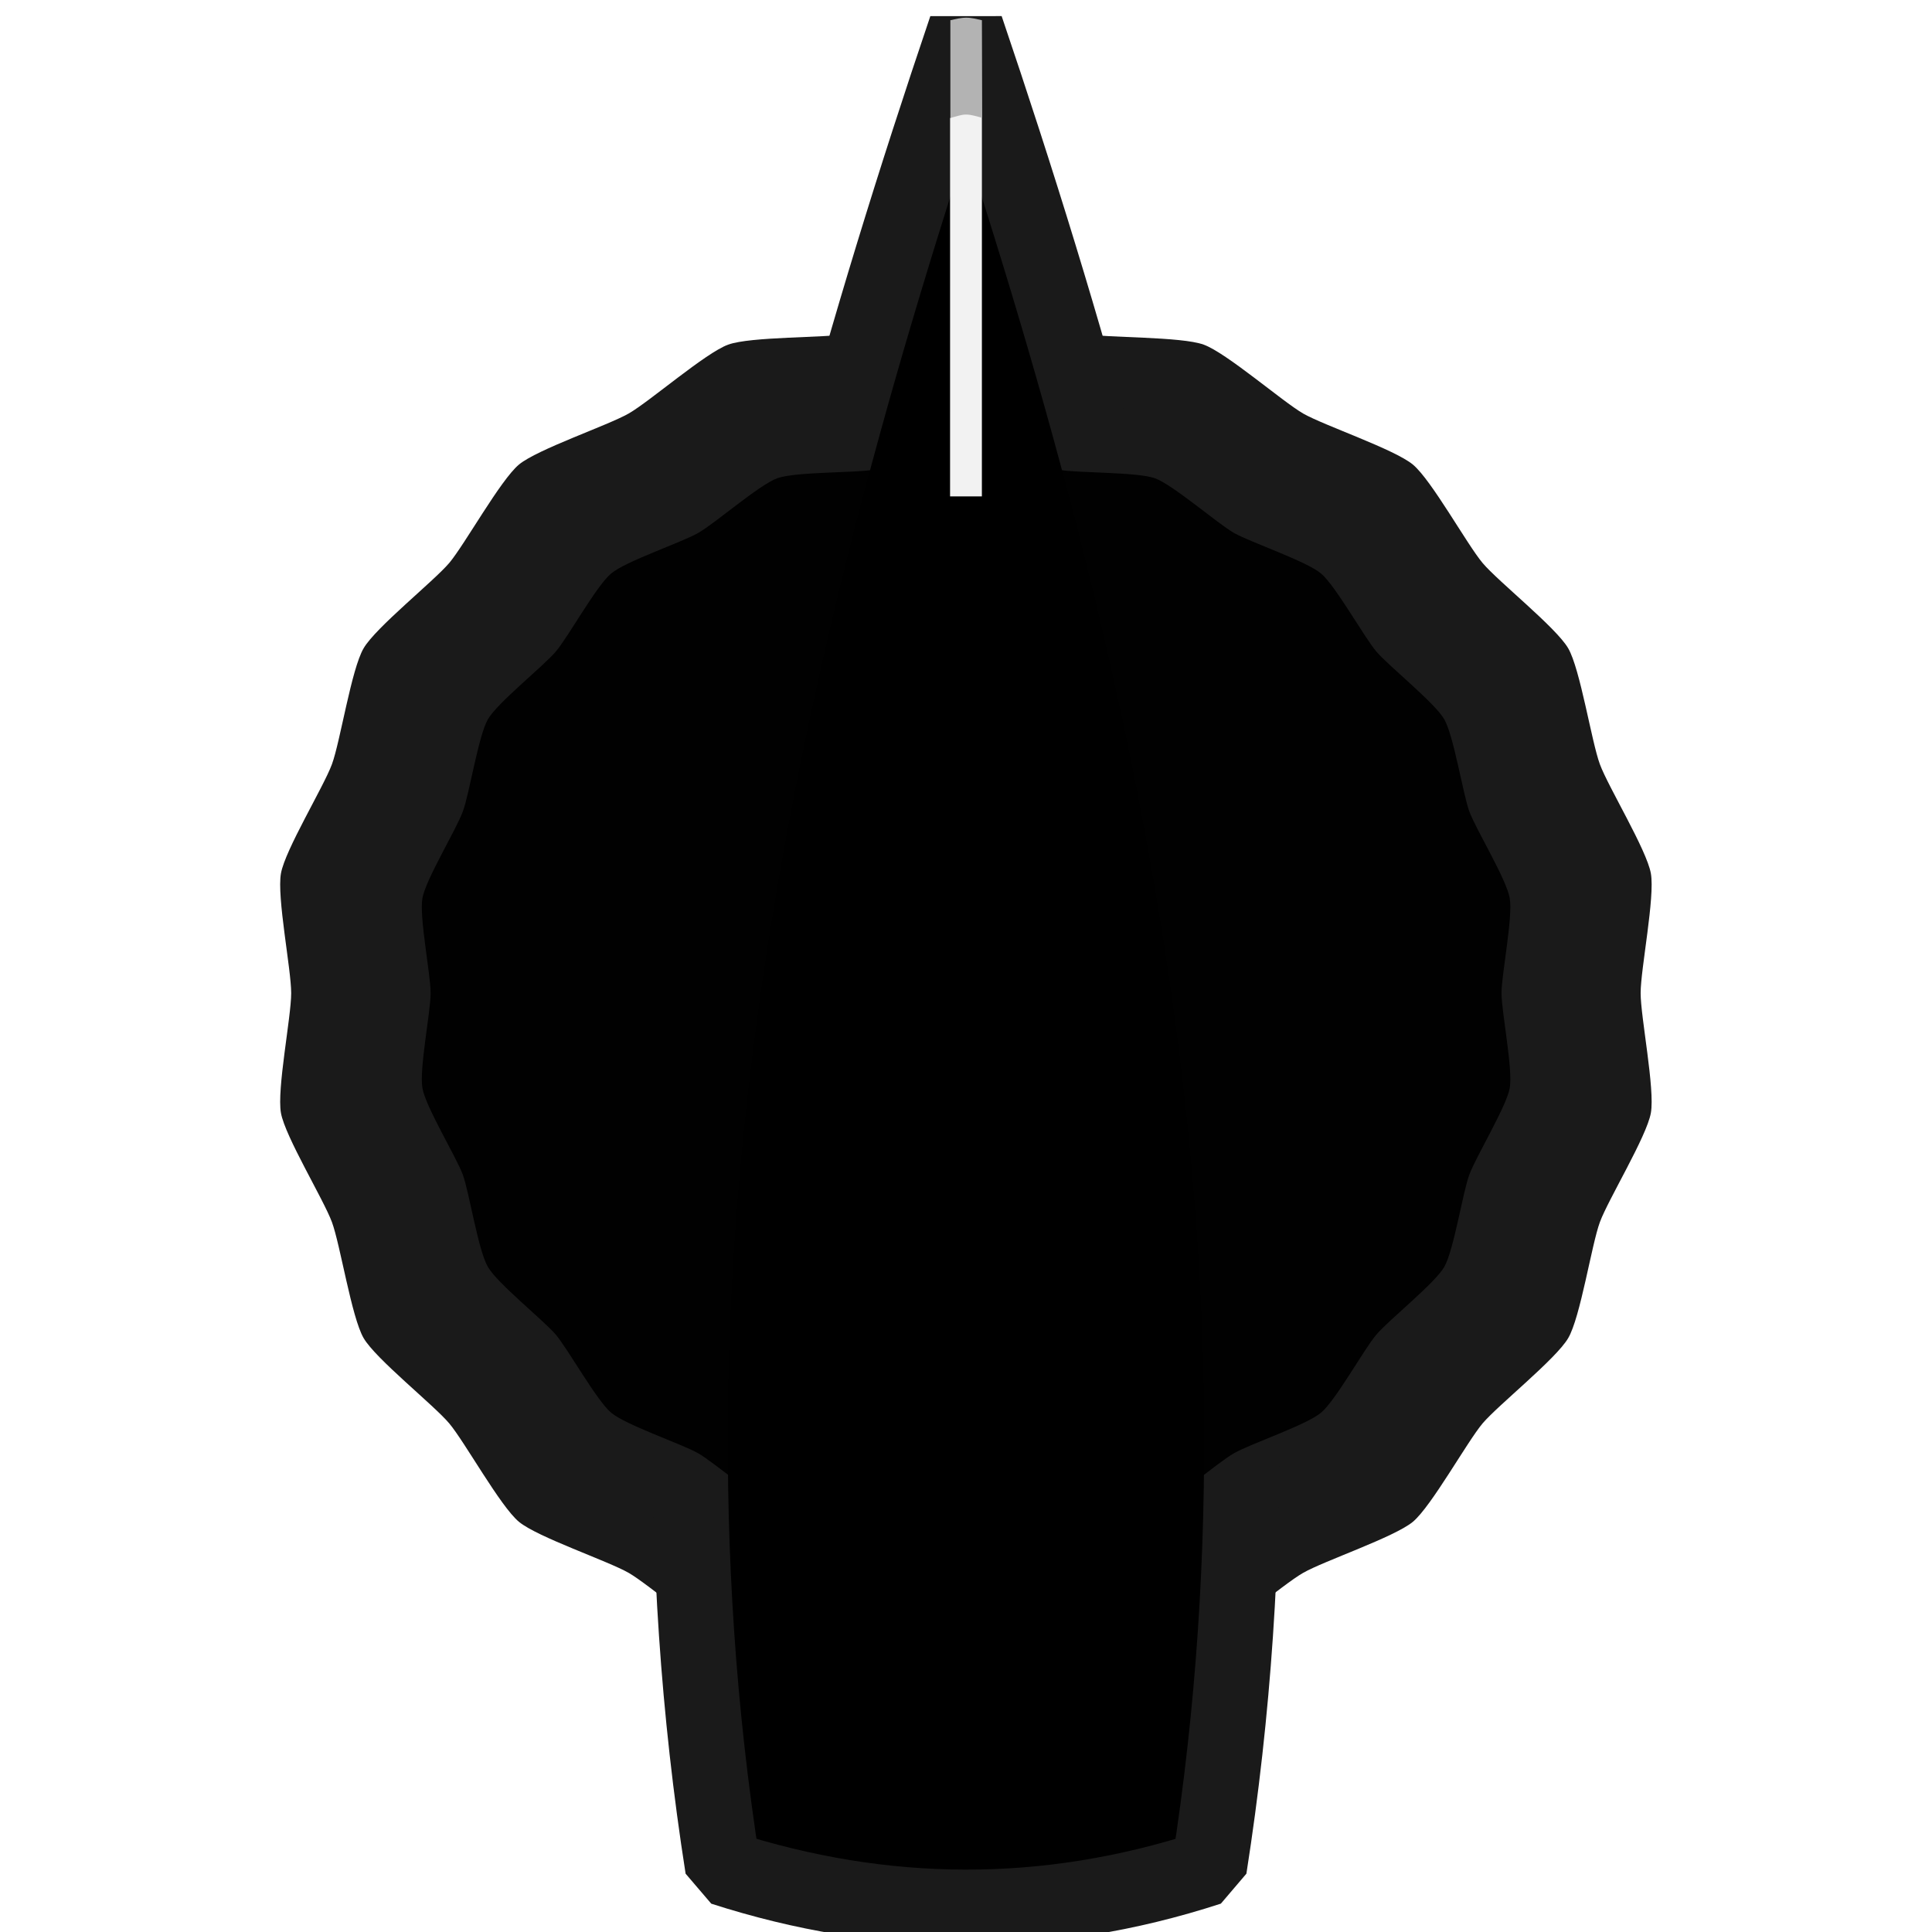
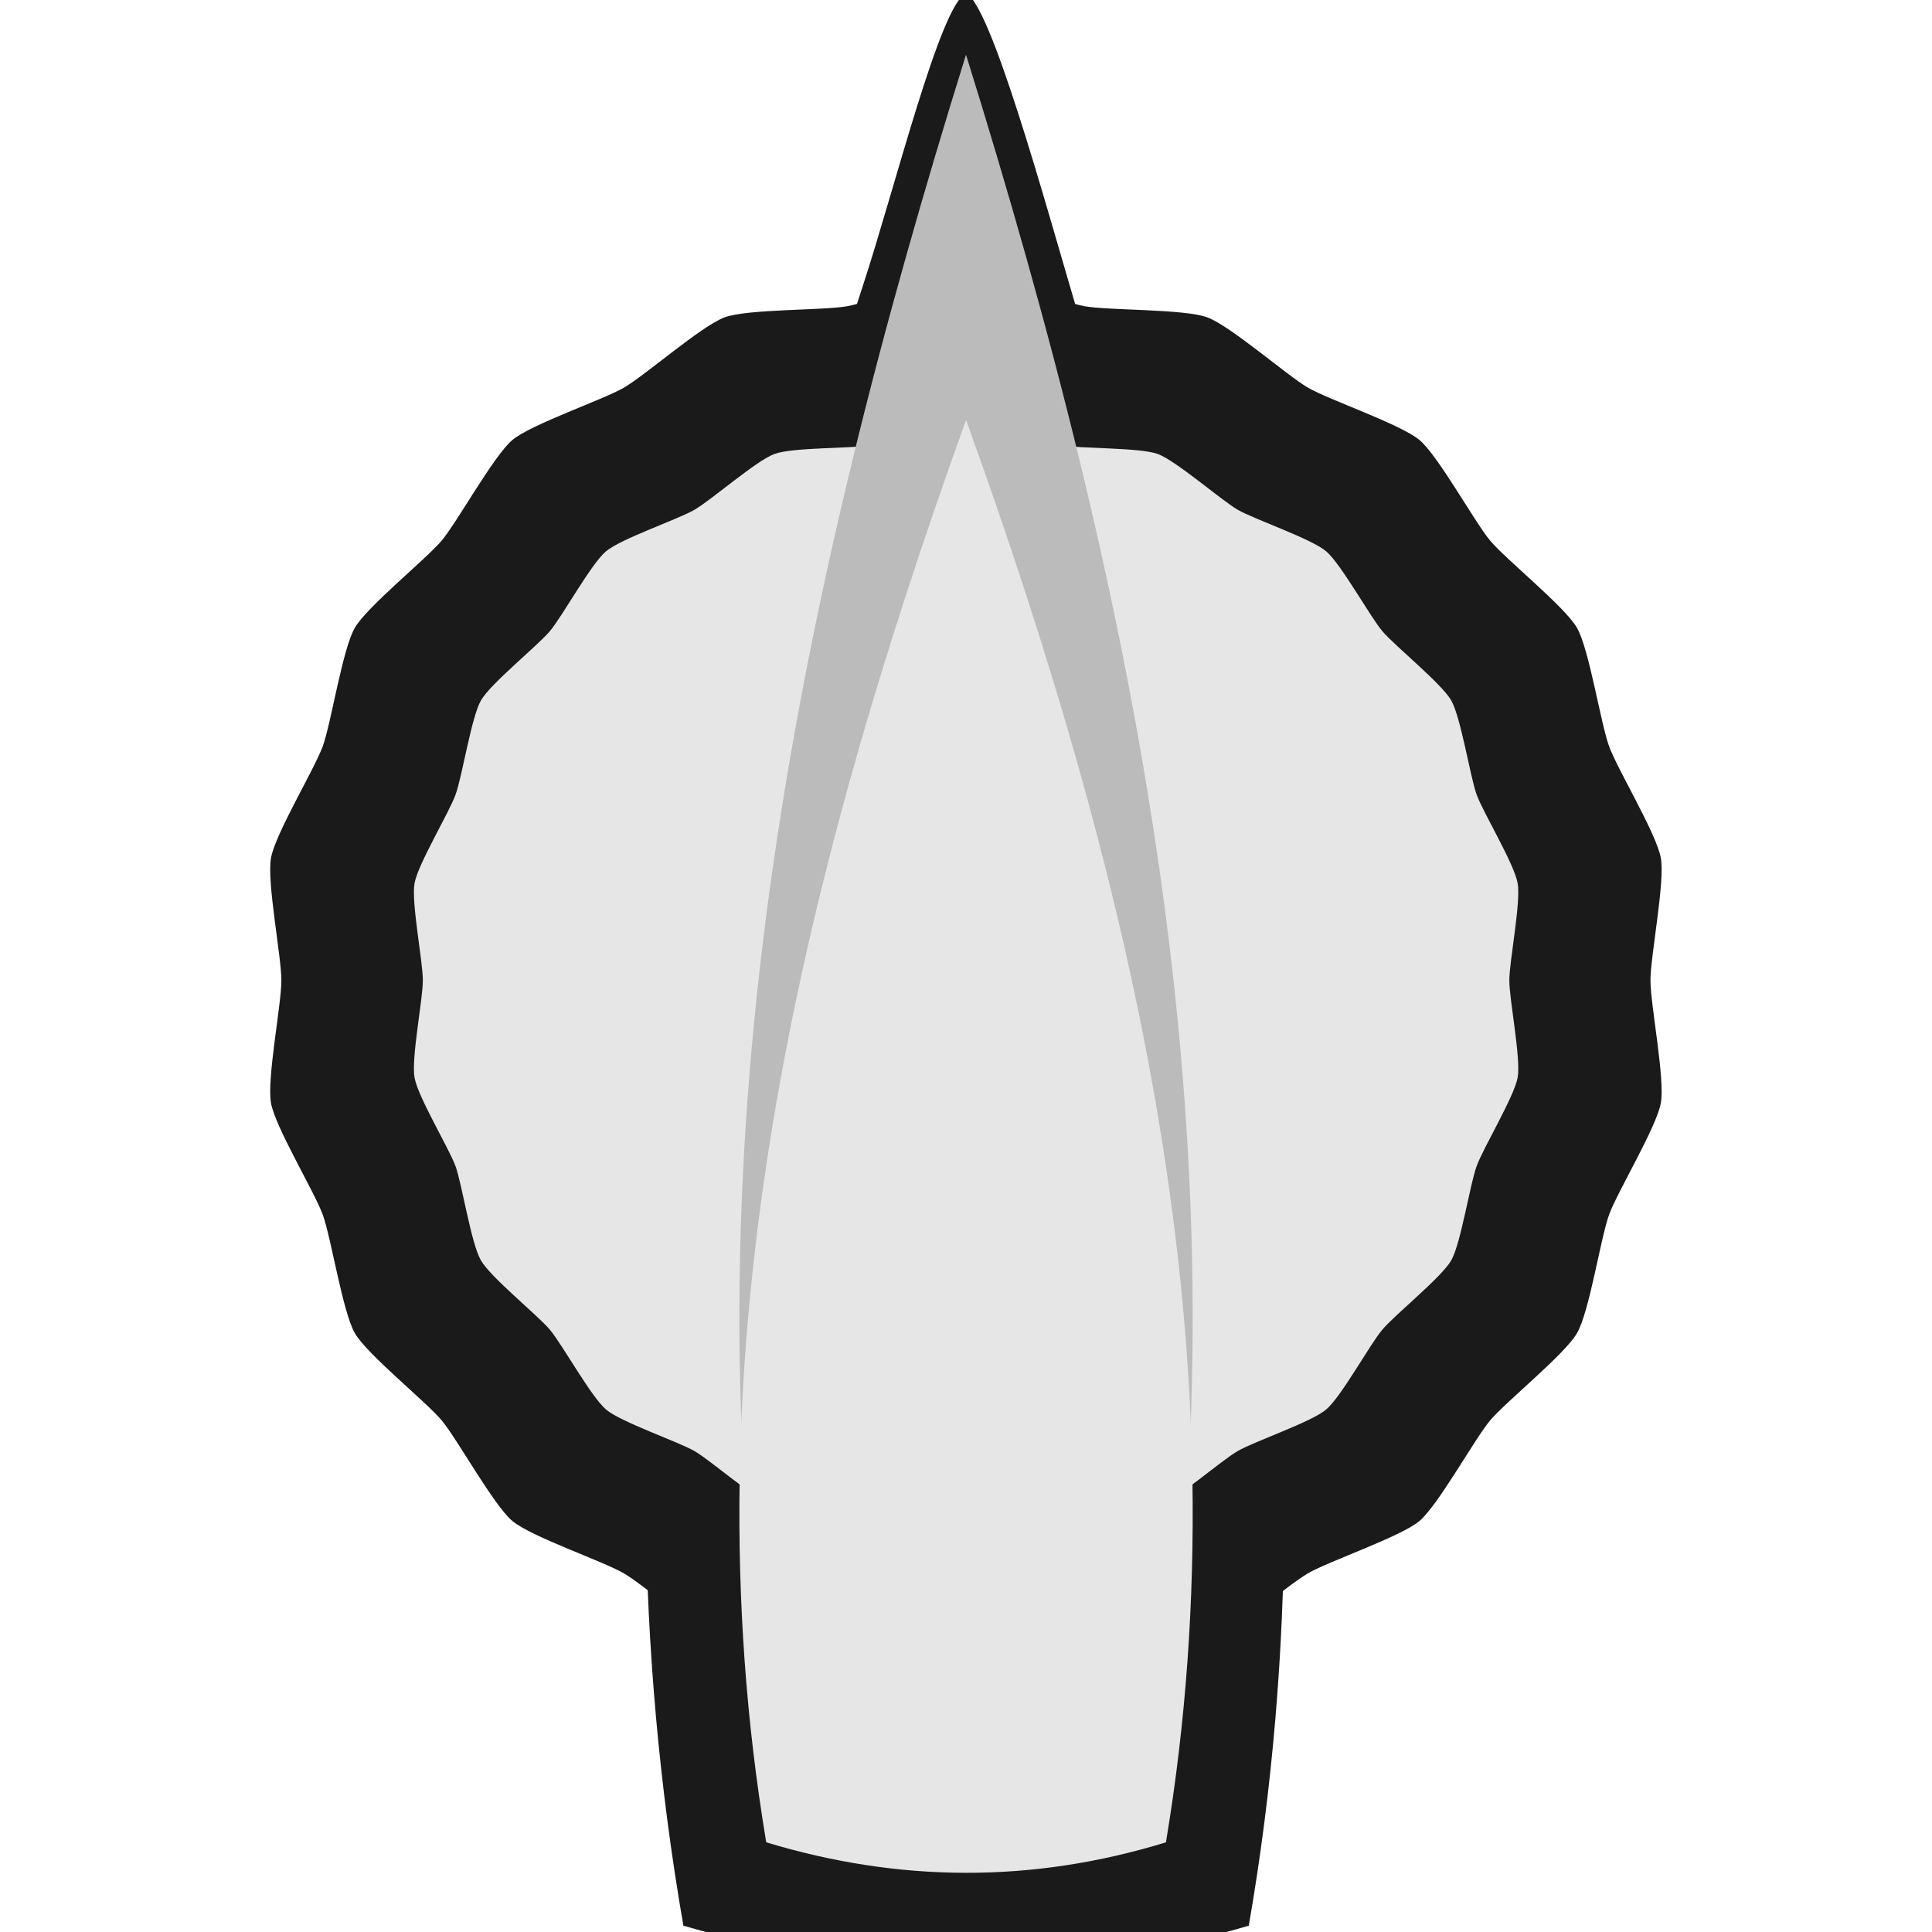
<svg xmlns="http://www.w3.org/2000/svg" width="6.8mm" height="6.8mm" viewBox="0 0 6.8 6.8" version="1.1" id="svg111794">
  <defs id="defs111788" />
-   <g id="layer1" transform="translate(-171.657,-67.51481)" style="display:inline">
+   <g id="layer1" transform="translate(-171.657,-67.51481)" style="display:none">
    <path style="opacity:1;fill:#1a1a1a;fill-opacity:1;stroke:none;stroke-width:0.669;stroke-linecap:butt;stroke-miterlimit:4;stroke-dasharray:none;stroke-dashoffset:0;stroke-opacity:1;paint-order:normal" id="path4509" d="m 178.028,71.039 c 0,0.142 0.085,0.568 0.06,0.709 -0.025,0.14 -0.25,0.511 -0.299,0.645 -0.049,0.134 -0.114,0.563 -0.186,0.686 -0.071,0.123 -0.41,0.395 -0.502,0.504 -0.091,0.109 -0.3,0.49 -0.409,0.582 -0.109,0.091 -0.521,0.231 -0.644,0.302 -0.123,0.071 -0.45,0.358 -0.583,0.407 -0.134,0.049 -0.568,0.039 -0.708,0.064 -0.14,0.025 -0.545,0.183 -0.687,0.183 -0.142,0 -0.547,-0.158 -0.687,-0.183 -0.14,-0.025 -0.575,-0.015 -0.708,-0.064 -0.134,-0.049 -0.46,-0.335 -0.583,-0.407 -0.123,-0.071 -0.535,-0.211 -0.644,-0.302 -0.109,-0.091 -0.318,-0.473 -0.409,-0.582 -0.091,-0.109 -0.431,-0.381 -0.502,-0.504 -0.071,-0.123 -0.137,-0.553 -0.186,-0.686 -0.049,-0.134 -0.274,-0.505 -0.299,-0.645 -0.025,-0.14 0.06,-0.566 0.06,-0.709 0,-0.142 -0.085,-0.568 -0.06,-0.708 0.025,-0.14 0.25,-0.511 0.299,-0.645 0.049,-0.134 0.114,-0.563 0.186,-0.686 0.071,-0.123 0.41,-0.395 0.502,-0.504 0.091,-0.109 0.3,-0.49 0.409,-0.582 0.109,-0.091 0.521,-0.231 0.644,-0.302 0.123,-0.071 0.45,-0.358 0.583,-0.407 0.134,-0.049 0.568,-0.039 0.708,-0.064 0.14,-0.025 0.545,-0.183 0.687,-0.183 0.142,0 0.547,0.158 0.687,0.183 0.14,0.025 0.575,0.015 0.708,0.064 0.134,0.049 0.46,0.335 0.583,0.407 0.123,0.071 0.535,0.211 0.644,0.302 0.109,0.091 0.318,0.473 0.409,0.582 0.091,0.109 0.431,0.381 0.502,0.504 0.071,0.123 0.137,0.553 0.186,0.686 0.049,0.134 0.274,0.505 0.299,0.645 0.025,0.14 -0.06,0.566 -0.06,0.708 z" transform="matrix(0.6,0,0,0.5952812,70.61467,28.72202)" />
    <path style="fill:#000000;fill-opacity:1;stroke:#1a1a1a;stroke-width:0.265;stroke-linecap:round;stroke-linejoin:bevel;stroke-miterlimit:4;stroke-dasharray:none;stroke-dashoffset:0;stroke-opacity:1;paint-order:markers fill stroke" d="m 175.057,67.614 c -0.719,2.124 -1.203,4.267 -0.856,6.475 0.565,0.182 1.135,0.188 1.712,0 0.346,-2.204 -0.135,-4.348 -0.856,-6.475 z" id="path4504" />
    <path style="opacity:0.97;fill:#000000;fill-opacity:1;stroke:none;stroke-width:0.669;stroke-linecap:butt;stroke-miterlimit:4;stroke-dasharray:none;stroke-dashoffset:0;stroke-opacity:1;paint-order:normal" id="path4509-0" d="m 177.212,71.039 c 0,0.113 0.068,0.451 0.048,0.562 -0.02,0.111 -0.199,0.406 -0.237,0.512 -0.039,0.106 -0.091,0.447 -0.147,0.545 -0.056,0.098 -0.326,0.314 -0.398,0.4 -0.073,0.086 -0.238,0.389 -0.325,0.462 -0.086,0.073 -0.413,0.183 -0.511,0.24 -0.098,0.056 -0.357,0.284 -0.463,0.323 -0.106,0.039 -0.451,0.031 -0.562,0.05 -0.111,0.02 -0.433,0.145 -0.546,0.145 -0.113,0 -0.434,-0.125 -0.546,-0.145 -0.111,-0.02 -0.456,-0.012 -0.562,-0.05 -0.106,-0.039 -0.365,-0.266 -0.463,-0.323 -0.098,-0.056 -0.425,-0.167 -0.511,-0.24 -0.086,-0.073 -0.252,-0.375 -0.325,-0.462 -0.073,-0.086 -0.342,-0.302 -0.398,-0.4 -0.057,-0.098 -0.109,-0.439 -0.147,-0.545 -0.039,-0.106 -0.218,-0.401 -0.237,-0.512 -0.02,-0.111 0.048,-0.45 0.048,-0.562 0,-0.113 -0.068,-0.451 -0.048,-0.562 0.02,-0.111 0.199,-0.406 0.237,-0.512 0.039,-0.106 0.091,-0.447 0.147,-0.545 0.056,-0.098 0.326,-0.314 0.398,-0.4 0.073,-0.086 0.238,-0.389 0.325,-0.462 0.086,-0.073 0.413,-0.183 0.511,-0.24 0.098,-0.056 0.357,-0.284 0.463,-0.323 0.106,-0.039 0.451,-0.031 0.562,-0.05 0.111,-0.02 0.433,-0.145 0.546,-0.145 0.113,0 0.434,0.125 0.546,0.145 0.111,0.02 0.456,0.012 0.562,0.05 0.106,0.039 0.365,0.266 0.463,0.323 0.098,0.056 0.425,0.167 0.511,0.24 0.086,0.073 0.252,0.375 0.325,0.462 0.073,0.086 0.342,0.302 0.398,0.4 0.056,0.098 0.109,0.439 0.147,0.545 0.039,0.106 0.218,0.401 0.237,0.512 0.02,0.111 -0.048,0.45 -0.048,0.562 z" transform="matrix(0.6,0,0,0.5952812,70.61467,28.72202)" />
    <path style="fill:#b3b3b3;fill-opacity:1;fill-rule:evenodd;stroke:none;stroke-width:0.353" d="m 175.113,67.586 c -0.018,-0.004 -0.036,-0.009 -0.055,-0.009 -0.019,0 -0.038,0.005 -0.056,0.009 v 0.344 l 0.112,-9.53e-4 z" id="path110600-0" />
    <path style="fill:#f2f2f2;fill-opacity:1;fill-rule:evenodd;stroke:none;stroke-width:0.353" d="m 175.113,67.929 c -0.018,-0.004 -0.036,-0.011 -0.056,-0.011 -0.019,0 -0.037,0.008 -0.056,0.012 l -9e-5,1.332 h 0.112 z" id="path110600" />
  </g>
+   <g id="layer2">
+     <g id="g9668" transform="matrix(0.6087304,0,0,0.6087304,-0.25238,-0.2019171)" style="stroke-width:1.643">
+       <g style="display:inline;stroke-width:1.643" transform="translate(-168.0705,-65.03859)" id="layer1-2">
+         <path d="m 178.028,71.039 c 0,0.142 0.085,0.568 0.06,0.709 -0.025,0.14 -0.25,0.511 -0.299,0.645 -0.049,0.134 -0.114,0.563 -0.186,0.686 -0.071,0.123 -0.41,0.395 -0.502,0.504 -0.091,0.109 -0.3,0.49 -0.409,0.582 -0.109,0.091 -0.521,0.231 -0.644,0.302 -0.123,0.071 -0.45,0.358 -0.583,0.407 -0.134,0.049 -0.568,0.039 -0.708,0.064 -0.14,0.025 -0.545,0.183 -0.687,0.183 -0.142,0 -0.547,-0.158 -0.687,-0.183 -0.14,-0.025 -0.575,-0.015 -0.708,-0.064 -0.134,-0.049 -0.46,-0.335 -0.583,-0.407 -0.123,-0.071 -0.535,-0.211 -0.644,-0.302 -0.109,-0.091 -0.318,-0.473 -0.409,-0.582 -0.091,-0.109 -0.431,-0.381 -0.502,-0.504 -0.071,-0.123 -0.137,-0.553 -0.186,-0.686 -0.049,-0.134 -0.274,-0.505 -0.299,-0.645 -0.025,-0.14 0.06,-0.566 0.06,-0.709 0,-0.142 -0.085,-0.568 -0.06,-0.708 0.025,-0.14 0.25,-0.511 0.299,-0.645 0.049,-0.134 0.114,-0.563 0.186,-0.686 0.071,-0.123 0.41,-0.395 0.502,-0.504 0.091,-0.109 0.3,-0.49 0.409,-0.582 0.109,-0.091 0.521,-0.231 0.644,-0.302 0.123,-0.071 0.45,-0.358 0.583,-0.407 0.134,-0.049 0.568,-0.039 0.708,-0.064 0.14,-0.025 0.545,-0.183 0.687,-0.183 0.142,0 0.547,0.158 0.687,0.183 0.14,0.025 0.575,0.015 0.708,0.064 0.134,0.049 0.46,0.335 0.583,0.407 0.123,0.071 0.535,0.211 0.644,0.302 0.109,0.091 0.318,0.473 0.409,0.582 0.091,0.109 0.431,0.381 0.502,0.504 0.071,0.123 0.137,0.553 0.186,0.686 0.049,0.134 0.274,0.505 0.299,0.645 0.025,0.14 -0.06,0.566 -0.06,0.708 z" id="path4509-4" style="opacity:1;fill:#1a1a1a;fill-opacity:1;stroke:none;stroke-width:0.657;stroke-linecap:butt;stroke-miterlimit:4;stroke-dasharray:none;stroke-dashoffset:0;stroke-opacity:1;paint-order:normal" />
+         <path id="path4504-2" d="m 174.071,65.333 c -1.199,3.568 -2.004,7.168 -1.426,10.877 0.942,0.306 1.892,0.317 2.853,0 0.577,-3.702 -0.225,-7.304 -1.426,-10.877 z" style="fill:#f4eed7;fill-opacity:1;stroke:none;stroke-width:1.257;stroke-linecap:round;stroke-linejoin:bevel;stroke-miterlimit:4;stroke-dasharray:none;stroke-dashoffset:0;stroke-opacity:1;paint-order:markers fill stroke" />
+         <path id="path4504-5-9" d="M 6,0.294 C 5.852,0.356 5.589,1.42 5.404,1.983 4.381,5.096 3.805,8.241 4.366,11.466 c 1.079,0.314 2.168,0.325 3.269,0 C 8.188,8.282 7.548,5.196 6.63,2.086 6.456,1.496 6.142,0.352 6,0.294 Z" style="display:inline;fill:#1a1a1a;fill-opacity:1;stroke:none;stroke-width:1.257;stroke-linecap:round;stroke-linejoin:bevel;stroke-miterlimit:4;stroke-dasharray:none;stroke-dashoffset:0;stroke-opacity:1;paint-order:markers fill stroke" transform="translate(168.0705,65.03859)" />
+         <path d="m 177.212,71.039 c 0,0.113 0.068,0.451 0.048,0.562 -0.02,0.111 -0.199,0.406 -0.237,0.512 -0.039,0.106 -0.091,0.447 -0.147,0.545 -0.056,0.098 -0.326,0.314 -0.398,0.4 -0.073,0.086 -0.238,0.389 -0.325,0.462 -0.086,0.073 -0.413,0.183 -0.511,0.24 -0.098,0.056 -0.357,0.284 -0.463,0.323 -0.106,0.039 -0.451,0.031 -0.562,0.05 -0.111,0.02 -0.433,0.145 -0.546,0.145 -0.113,0 -0.434,-0.125 -0.546,-0.145 -0.111,-0.02 -0.456,-0.012 -0.562,-0.05 -0.106,-0.039 -0.365,-0.266 -0.463,-0.323 -0.098,-0.056 -0.425,-0.167 -0.511,-0.24 -0.086,-0.073 -0.252,-0.375 -0.325,-0.462 -0.073,-0.086 -0.342,-0.302 -0.398,-0.4 -0.057,-0.098 -0.109,-0.439 -0.147,-0.545 -0.039,-0.106 -0.218,-0.401 -0.237,-0.512 -0.02,-0.111 0.048,-0.45 0.048,-0.562 0,-0.113 -0.068,-0.451 -0.048,-0.562 0.02,-0.111 0.199,-0.406 0.237,-0.512 0.039,-0.106 0.091,-0.447 0.147,-0.545 0.056,-0.098 0.326,-0.314 0.398,-0.4 0.073,-0.086 0.238,-0.389 0.325,-0.462 0.086,-0.073 0.413,-0.183 0.511,-0.24 0.098,-0.056 0.357,-0.284 0.463,-0.323 0.106,-0.039 0.451,-0.031 0.562,-0.05 0.111,-0.02 0.433,-0.145 0.546,-0.145 0.113,0 0.434,0.125 0.546,0.145 0.111,0.02 0.456,0.012 0.562,0.05 0.106,0.039 0.365,0.266 0.463,0.323 0.098,0.056 0.425,0.167 0.511,0.24 0.086,0.073 0.252,0.375 0.325,0.462 0.073,0.086 0.342,0.302 0.398,0.4 0.056,0.098 0.109,0.439 0.147,0.545 0.039,0.106 0.218,0.401 0.237,0.512 0.02,0.111 -0.048,0.45 -0.048,0.562 z" id="path4509-0-0" style="opacity:1;fill:#e6e6e6;fill-opacity:1;stroke:none;stroke-width:0.657;stroke-linecap:butt;stroke-miterlimit:4;stroke-dasharray:none;stroke-dashoffset:0;stroke-opacity:1;paint-order:normal" />
+       </g>
+       <g id="layer3" style="stroke-width:1.643">
+         <path id="path4504-5" d="M 6,0.648 C 5.029,3.764 4.376,6.907 4.845,10.146 c 0.763,0.267 1.533,0.276 2.311,0 C 7.623,6.914 6.973,3.768 6,0.648 Z" style="display:inline;fill:#bbbbbb;fill-opacity:1;stroke:none;stroke-width:1.257;stroke-linecap:round;stroke-linejoin:bevel;stroke-miterlimit:4;stroke-dasharray:none;stroke-dashoffset:0;stroke-opacity:1;paint-order:markers fill stroke" />
+         <path id="path4504-5-0" d="m 6,2.761 c -0.971,2.698 -1.624,5.419 -1.155,8.223 0.763,0.231 1.533,0.239 2.311,0 0.467,-2.798 -0.182,-5.522 -1.155,-8.223 z" style="display:inline;fill:#e6e6e6;fill-opacity:1;stroke:none;stroke-width:1.257;stroke-linecap:round;stroke-linejoin:bevel;stroke-miterlimit:4;stroke-dasharray:none;stroke-dashoffset:0;stroke-opacity:1;paint-order:markers fill stroke" />
+       </g>
+     </g>
+   </g>
</svg>
